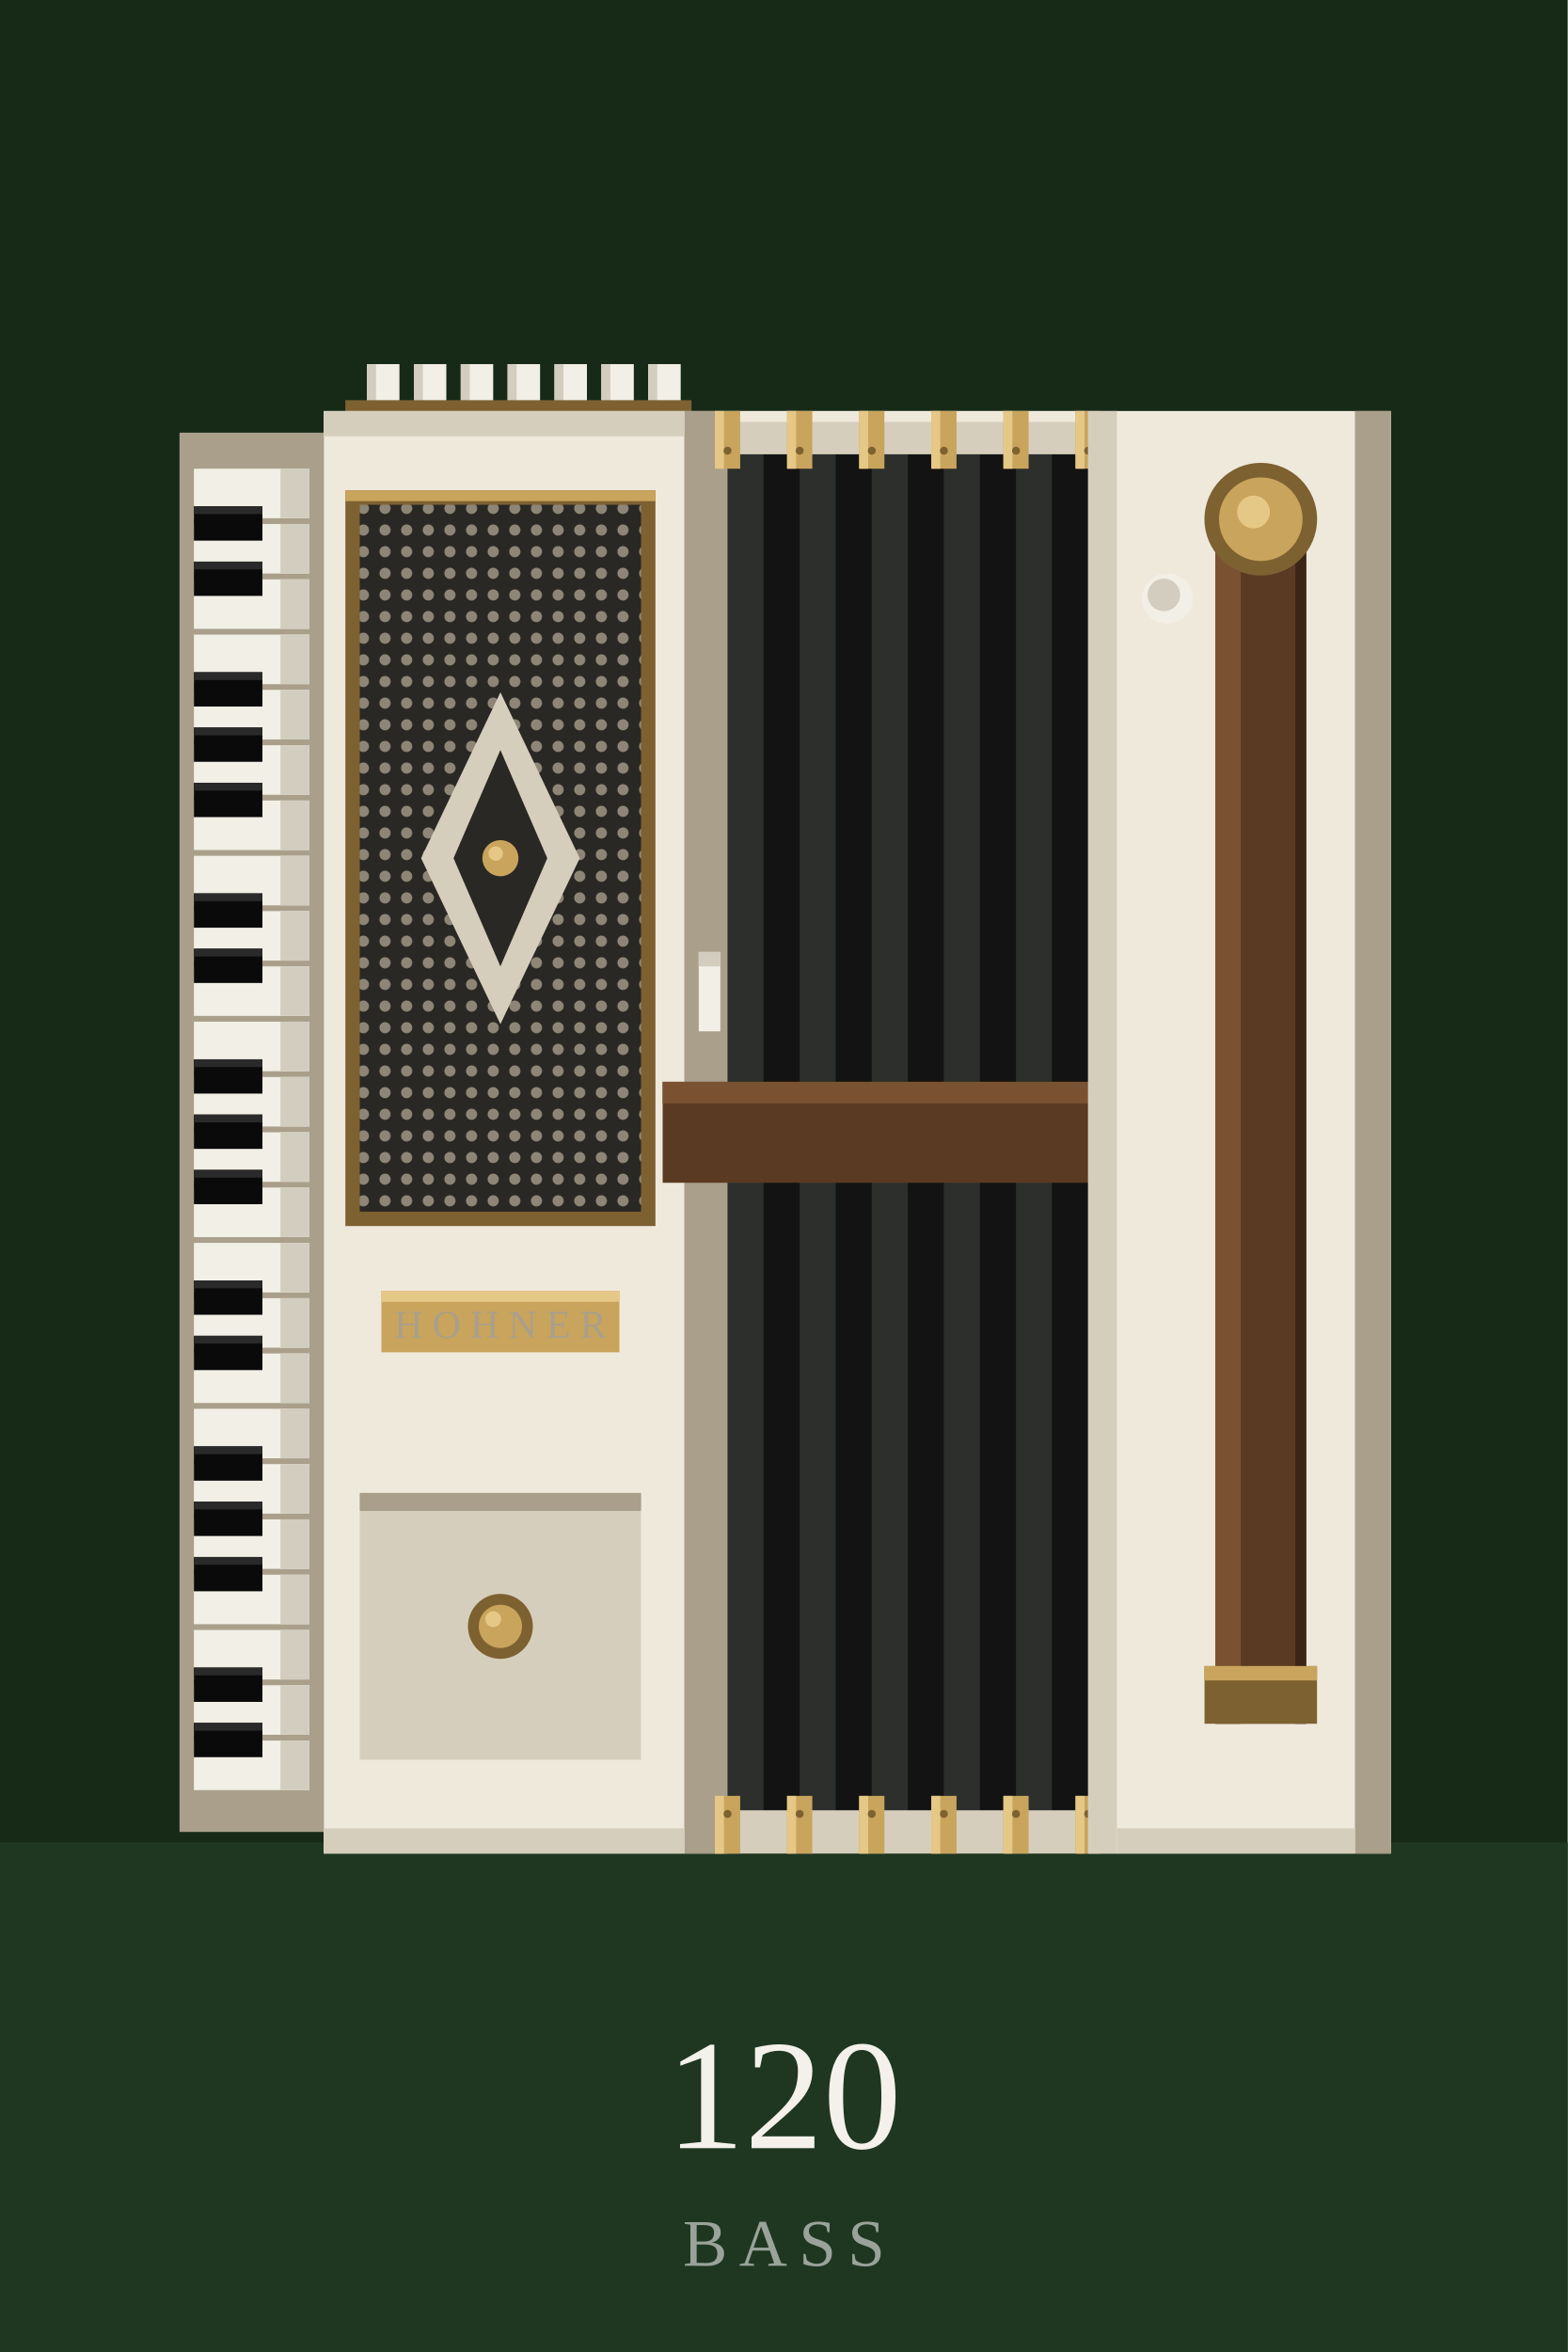
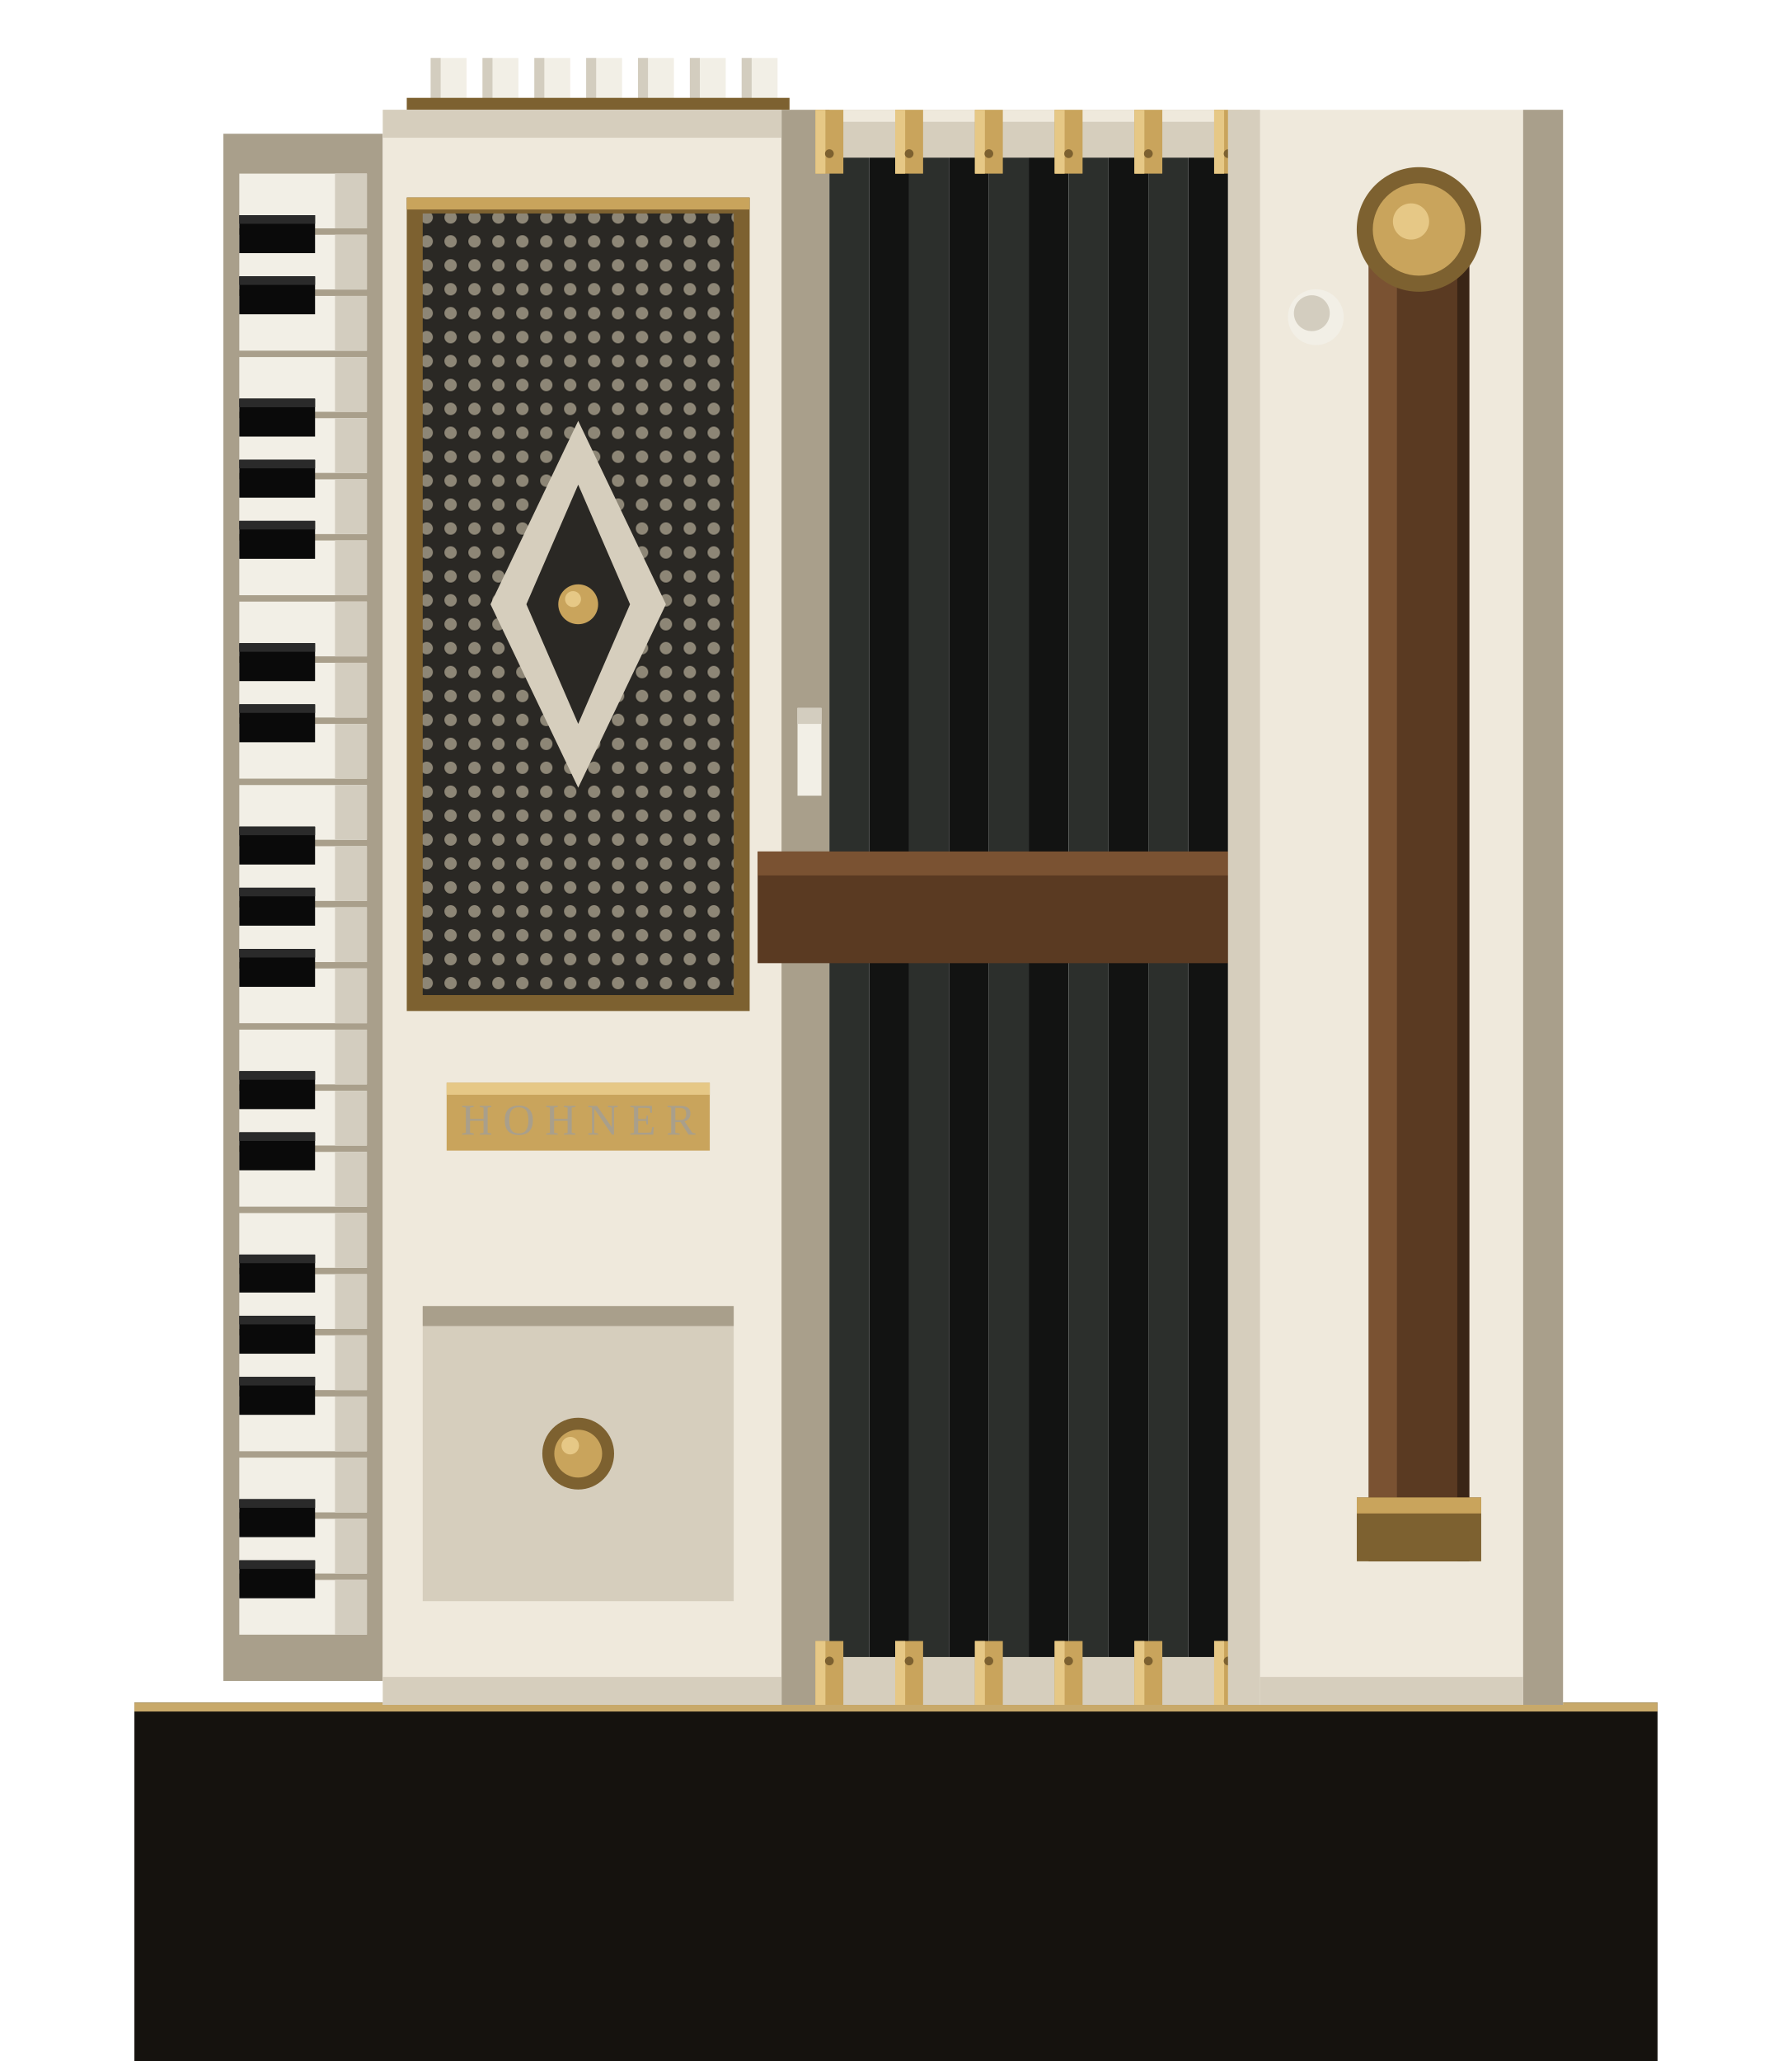
- <svg xmlns="http://www.w3.org/2000/svg" viewBox="0 0 400 600" width="400" height="600" role="img">
-   <rect x="0" y="0" width="400" height="600" fill="#162a17" />
-   <rect x="0" y="470" width="400" height="130" fill="#1f3720" />
-   <g transform="translate(45.8 104.85) scale(0.92)">
+ <svg xmlns="http://www.w3.org/2000/svg" viewBox="0 140 400 460" width="400" height="460" role="img">
+   <rect x="30" y="520" width="340" height="80" fill="#15120e" />
+   <rect x="30" y="520" width="340" height="2" fill="#c8a96a" />
+   <g transform="translate(49.86 164.51) scale(0.89)">
    <defs>
-       <pattern id="a17h" width="6" height="6" patternUnits="userSpaceOnUse">
+       <pattern id="a14h" width="6" height="6" patternUnits="userSpaceOnUse">
        <rect width="6" height="6" fill="#2a2824" />
        <circle cx="3" cy="3" r="1.55" fill="#8d8676" />
      </pattern>
    </defs>
    <rect x="52" y="-13" width="9" height="13" fill="#f2efe6" />
    <rect x="52" y="-13" width="2.5" height="13" fill="#d3cdbf" />
    <rect x="65" y="-13" width="9" height="13" fill="#f2efe6" />
    <rect x="65" y="-13" width="2.5" height="13" fill="#d3cdbf" />
    <rect x="78" y="-13" width="9" height="13" fill="#f2efe6" />
    <rect x="78" y="-13" width="2.5" height="13" fill="#d3cdbf" />
    <rect x="91" y="-13" width="9" height="13" fill="#f2efe6" />
    <rect x="91" y="-13" width="2.5" height="13" fill="#d3cdbf" />
    <rect x="104" y="-13" width="9" height="13" fill="#f2efe6" />
    <rect x="104" y="-13" width="2.5" height="13" fill="#d3cdbf" />
    <rect x="117" y="-13" width="9" height="13" fill="#f2efe6" />
    <rect x="117" y="-13" width="2.5" height="13" fill="#d3cdbf" />
    <rect x="130" y="-13" width="9" height="13" fill="#f2efe6" />
    <rect x="130" y="-13" width="2.5" height="13" fill="#d3cdbf" />
    <rect x="46" y="-3" width="96" height="4" fill="#7d6130" />
    <rect x="0" y="6" width="40" height="388" fill="#a99f8b" />
    <rect x="4" y="16" width="32" height="13.73" fill="#f2efe6" />
    <rect x="28" y="16" width="8" height="13.73" fill="#d3cdbf" />
    <rect x="4" y="31.33" width="32" height="13.73" fill="#f2efe6" />
    <rect x="28" y="31.33" width="8" height="13.73" fill="#d3cdbf" />
    <rect x="4" y="46.67" width="32" height="13.73" fill="#f2efe6" />
    <rect x="28" y="46.67" width="8" height="13.73" fill="#d3cdbf" />
    <rect x="4" y="62" width="32" height="13.73" fill="#f2efe6" />
    <rect x="28" y="62" width="8" height="13.73" fill="#d3cdbf" />
    <rect x="4" y="77.33" width="32" height="13.73" fill="#f2efe6" />
    <rect x="28" y="77.33" width="8" height="13.73" fill="#d3cdbf" />
    <rect x="4" y="92.67" width="32" height="13.73" fill="#f2efe6" />
    <rect x="28" y="92.67" width="8" height="13.73" fill="#d3cdbf" />
    <rect x="4" y="108" width="32" height="13.73" fill="#f2efe6" />
    <rect x="28" y="108" width="8" height="13.73" fill="#d3cdbf" />
    <rect x="4" y="123.33" width="32" height="13.73" fill="#f2efe6" />
    <rect x="28" y="123.33" width="8" height="13.73" fill="#d3cdbf" />
    <rect x="4" y="138.67" width="32" height="13.73" fill="#f2efe6" />
    <rect x="28" y="138.67" width="8" height="13.73" fill="#d3cdbf" />
    <rect x="4" y="154" width="32" height="13.73" fill="#f2efe6" />
    <rect x="28" y="154" width="8" height="13.73" fill="#d3cdbf" />
    <rect x="4" y="169.33" width="32" height="13.73" fill="#f2efe6" />
    <rect x="28" y="169.33" width="8" height="13.73" fill="#d3cdbf" />
    <rect x="4" y="184.67" width="32" height="13.73" fill="#f2efe6" />
    <rect x="28" y="184.67" width="8" height="13.73" fill="#d3cdbf" />
    <rect x="4" y="200" width="32" height="13.73" fill="#f2efe6" />
    <rect x="28" y="200" width="8" height="13.73" fill="#d3cdbf" />
    <rect x="4" y="215.33" width="32" height="13.73" fill="#f2efe6" />
    <rect x="28" y="215.33" width="8" height="13.73" fill="#d3cdbf" />
    <rect x="4" y="230.67" width="32" height="13.73" fill="#f2efe6" />
    <rect x="28" y="230.67" width="8" height="13.73" fill="#d3cdbf" />
    <rect x="4" y="246" width="32" height="13.73" fill="#f2efe6" />
    <rect x="28" y="246" width="8" height="13.73" fill="#d3cdbf" />
    <rect x="4" y="261.33" width="32" height="13.73" fill="#f2efe6" />
    <rect x="28" y="261.33" width="8" height="13.73" fill="#d3cdbf" />
    <rect x="4" y="276.67" width="32" height="13.73" fill="#f2efe6" />
    <rect x="28" y="276.67" width="8" height="13.73" fill="#d3cdbf" />
    <rect x="4" y="292" width="32" height="13.73" fill="#f2efe6" />
    <rect x="28" y="292" width="8" height="13.73" fill="#d3cdbf" />
    <rect x="4" y="307.33" width="32" height="13.73" fill="#f2efe6" />
    <rect x="28" y="307.33" width="8" height="13.73" fill="#d3cdbf" />
    <rect x="4" y="322.67" width="32" height="13.73" fill="#f2efe6" />
    <rect x="28" y="322.67" width="8" height="13.73" fill="#d3cdbf" />
    <rect x="4" y="338" width="32" height="13.73" fill="#f2efe6" />
    <rect x="28" y="338" width="8" height="13.73" fill="#d3cdbf" />
    <rect x="4" y="353.33" width="32" height="13.73" fill="#f2efe6" />
    <rect x="28" y="353.33" width="8" height="13.73" fill="#d3cdbf" />
    <rect x="4" y="368.67" width="32" height="13.73" fill="#f2efe6" />
    <rect x="28" y="368.67" width="8" height="13.73" fill="#d3cdbf" />
    <rect x="4" y="26.43" width="19" height="9.51" fill="#0a0a0a" />
    <rect x="4" y="26.43" width="19" height="2.15" fill="#2a2a2a" />
    <rect x="4" y="41.76" width="19" height="9.51" fill="#0a0a0a" />
    <rect x="4" y="41.76" width="19" height="2.15" fill="#2a2a2a" />
    <rect x="4" y="72.43" width="19" height="9.51" fill="#0a0a0a" />
    <rect x="4" y="72.43" width="19" height="2.15" fill="#2a2a2a" />
    <rect x="4" y="87.76" width="19" height="9.51" fill="#0a0a0a" />
    <rect x="4" y="87.76" width="19" height="2.15" fill="#2a2a2a" />
    <rect x="4" y="103.09" width="19" height="9.51" fill="#0a0a0a" />
    <rect x="4" y="103.09" width="19" height="2.15" fill="#2a2a2a" />
    <rect x="4" y="133.76" width="19" height="9.51" fill="#0a0a0a" />
    <rect x="4" y="133.76" width="19" height="2.15" fill="#2a2a2a" />
    <rect x="4" y="149.09" width="19" height="9.51" fill="#0a0a0a" />
    <rect x="4" y="149.09" width="19" height="2.15" fill="#2a2a2a" />
    <rect x="4" y="179.76" width="19" height="9.51" fill="#0a0a0a" />
    <rect x="4" y="179.76" width="19" height="2.15" fill="#2a2a2a" />
    <rect x="4" y="195.09" width="19" height="9.51" fill="#0a0a0a" />
    <rect x="4" y="195.09" width="19" height="2.15" fill="#2a2a2a" />
    <rect x="4" y="210.43" width="19" height="9.51" fill="#0a0a0a" />
    <rect x="4" y="210.43" width="19" height="2.15" fill="#2a2a2a" />
    <rect x="4" y="241.09" width="19" height="9.51" fill="#0a0a0a" />
    <rect x="4" y="241.09" width="19" height="2.15" fill="#2a2a2a" />
    <rect x="4" y="256.43" width="19" height="9.51" fill="#0a0a0a" />
    <rect x="4" y="256.43" width="19" height="2.15" fill="#2a2a2a" />
    <rect x="4" y="287.09" width="19" height="9.51" fill="#0a0a0a" />
    <rect x="4" y="287.09" width="19" height="2.15" fill="#2a2a2a" />
    <rect x="4" y="302.43" width="19" height="9.51" fill="#0a0a0a" />
    <rect x="4" y="302.43" width="19" height="2.15" fill="#2a2a2a" />
    <rect x="4" y="317.76" width="19" height="9.51" fill="#0a0a0a" />
    <rect x="4" y="317.76" width="19" height="2.15" fill="#2a2a2a" />
    <rect x="4" y="348.43" width="19" height="9.51" fill="#0a0a0a" />
    <rect x="4" y="348.43" width="19" height="2.15" fill="#2a2a2a" />
    <rect x="4" y="363.76" width="19" height="9.51" fill="#0a0a0a" />
    <rect x="4" y="363.76" width="19" height="2.15" fill="#2a2a2a" />
    <rect x="40" y="0" width="112" height="400" fill="#efe9dc" />
    <rect x="140" y="0" width="12" height="400" fill="#a99f8b" />
    <rect x="40" y="0" width="100" height="7" fill="#d6cebd" />
    <rect x="40" y="393" width="100" height="7" fill="#d6cebd" />
    <rect x="46" y="22" width="86" height="204" fill="#7d6130" />
    <rect x="46" y="22" width="86" height="3" fill="#c9a45c" />
-     <rect x="50" y="26" width="78" height="196" fill="url(#a17h)" />
+     <rect x="50" y="26" width="78" height="196" fill="url(#a14h)" />
    <path d="M89 78 L111 124 L89 170 L67 124 Z" fill="#d6cebd" />
    <path d="M89 94 L102 124 L89 154 L76 124 Z" fill="#2a2824" />
    <circle cx="89" cy="124" r="5" fill="#c9a45c" />
    <circle cx="87.7" cy="122.7" r="2" fill="#e6c886" />
    <rect x="56" y="244" width="66" height="17" fill="#c9a45c" />
    <rect x="56" y="244" width="66" height="3" fill="#e6c886" />
    <text x="89" y="257" text-anchor="middle" font-family="Georgia, 'Times New Roman', serif" font-size="11" letter-spacing="2.6" fill="#a99f8b">HOHNER</text>
    <rect x="50" y="300" width="78" height="74" fill="#d6cebd" />
    <rect x="50" y="300" width="78" height="5" fill="#a99f8b" />
    <circle cx="89" cy="337" r="9" fill="#7d6130" />
    <circle cx="89" cy="337" r="6" fill="#c9a45c" />
    <circle cx="87" cy="335" r="2.2" fill="#e6c886" />
    <rect x="144" y="150" width="6" height="22" fill="#f2efe6" />
    <rect x="144" y="150" width="6" height="4" fill="#d3cdbf" />
    <rect x="152" y="10" width="10" height="380" fill="#2c2f2c" />
    <rect x="162" y="10" width="10" height="380" fill="#121312" />
    <rect x="172" y="10" width="10" height="380" fill="#2c2f2c" />
    <rect x="182" y="10" width="10" height="380" fill="#121312" />
    <rect x="192" y="10" width="10" height="380" fill="#2c2f2c" />
    <rect x="202" y="10" width="10" height="380" fill="#121312" />
    <rect x="212" y="10" width="10" height="380" fill="#2c2f2c" />
    <rect x="222" y="10" width="10" height="380" fill="#121312" />
    <rect x="232" y="10" width="10" height="380" fill="#2c2f2c" />
    <rect x="242" y="10" width="10" height="380" fill="#121312" />
    <rect x="152" y="0" width="100" height="12" fill="#d6cebd" />
    <rect x="152" y="388" width="100" height="12" fill="#d6cebd" />
    <rect x="152" y="0" width="100" height="3" fill="#efe9dc" />
    <rect x="148.5" y="0" width="7" height="16" fill="#c9a45c" />
    <rect x="148.5" y="0" width="2.5" height="16" fill="#e6c886" />
    <rect x="148.5" y="384" width="7" height="16" fill="#c9a45c" />
    <rect x="148.5" y="384" width="2.5" height="16" fill="#e6c886" />
    <circle cx="152" cy="11" r="1.1" fill="#7d6130" />
    <circle cx="152" cy="389" r="1.1" fill="#7d6130" />
    <rect x="168.5" y="0" width="7" height="16" fill="#c9a45c" />
    <rect x="168.5" y="0" width="2.5" height="16" fill="#e6c886" />
    <rect x="168.5" y="384" width="7" height="16" fill="#c9a45c" />
    <rect x="168.5" y="384" width="2.5" height="16" fill="#e6c886" />
    <circle cx="172" cy="11" r="1.1" fill="#7d6130" />
    <circle cx="172" cy="389" r="1.1" fill="#7d6130" />
    <rect x="188.5" y="0" width="7" height="16" fill="#c9a45c" />
    <rect x="188.5" y="0" width="2.5" height="16" fill="#e6c886" />
    <rect x="188.5" y="384" width="7" height="16" fill="#c9a45c" />
    <rect x="188.5" y="384" width="2.5" height="16" fill="#e6c886" />
    <circle cx="192" cy="11" r="1.1" fill="#7d6130" />
    <circle cx="192" cy="389" r="1.1" fill="#7d6130" />
    <rect x="208.5" y="0" width="7" height="16" fill="#c9a45c" />
    <rect x="208.5" y="0" width="2.5" height="16" fill="#e6c886" />
    <rect x="208.5" y="384" width="7" height="16" fill="#c9a45c" />
    <rect x="208.5" y="384" width="2.5" height="16" fill="#e6c886" />
    <circle cx="212" cy="11" r="1.1" fill="#7d6130" />
    <circle cx="212" cy="389" r="1.1" fill="#7d6130" />
    <rect x="228.5" y="0" width="7" height="16" fill="#c9a45c" />
    <rect x="228.5" y="0" width="2.5" height="16" fill="#e6c886" />
    <rect x="228.5" y="384" width="7" height="16" fill="#c9a45c" />
    <rect x="228.5" y="384" width="2.5" height="16" fill="#e6c886" />
    <circle cx="232" cy="11" r="1.1" fill="#7d6130" />
    <circle cx="232" cy="389" r="1.1" fill="#7d6130" />
    <rect x="248.5" y="0" width="7" height="16" fill="#c9a45c" />
    <rect x="248.5" y="0" width="2.5" height="16" fill="#e6c886" />
    <rect x="248.5" y="384" width="7" height="16" fill="#c9a45c" />
    <rect x="248.5" y="384" width="2.5" height="16" fill="#e6c886" />
    <circle cx="252" cy="11" r="1.1" fill="#7d6130" />
    <circle cx="252" cy="389" r="1.1" fill="#7d6130" />
    <rect x="134" y="186" width="146" height="28" fill="#5a3a22" />
    <rect x="134" y="186" width="146" height="6" fill="#7a5232" />
    <circle cx="262" cy="200" r="7" fill="#c9a45c" />
    <circle cx="260" cy="198" r="2.5" fill="#e6c886" />
    <rect x="252" y="0" width="84" height="400" fill="#efe9dc" />
    <rect x="252" y="0" width="8" height="400" fill="#d6cebd" />
    <rect x="326" y="0" width="10" height="400" fill="#a99f8b" />
    <rect x="260" y="393" width="66" height="7" fill="#d6cebd" />
    <circle cx="274" cy="52" r="7" fill="#f2efe6" />
    <circle cx="273" cy="51" r="4.5" fill="#d3cdbf" />
    <rect x="287.28" y="34" width="25.2" height="330" fill="#5a3a22" />
    <rect x="287.28" y="34" width="7.06" height="330" fill="#7a5232" />
    <rect x="309.48" y="34" width="3" height="330" fill="#3a2516" />
    <circle cx="299.88" cy="30" r="15.62" fill="#7d6130" />
    <circle cx="299.88" cy="30" r="11.59" fill="#c9a45c" />
    <circle cx="297.88" cy="28" r="4.54" fill="#e6c886" />
    <rect x="284.28" y="348" width="31.2" height="16" fill="#7d6130" />
    <rect x="284.28" y="348" width="31.2" height="4" fill="#c9a45c" />
  </g>
-   <text x="200" y="548" text-anchor="middle" font-family="Georgia, 'Times New Roman', serif" font-size="40" fill="#f4f1ea">120</text>
-   <text x="200" y="578" text-anchor="middle" font-family="Georgia, 'Times New Roman', serif" font-size="17" letter-spacing="3" fill="#9aa39a">BASS</text>
</svg>
